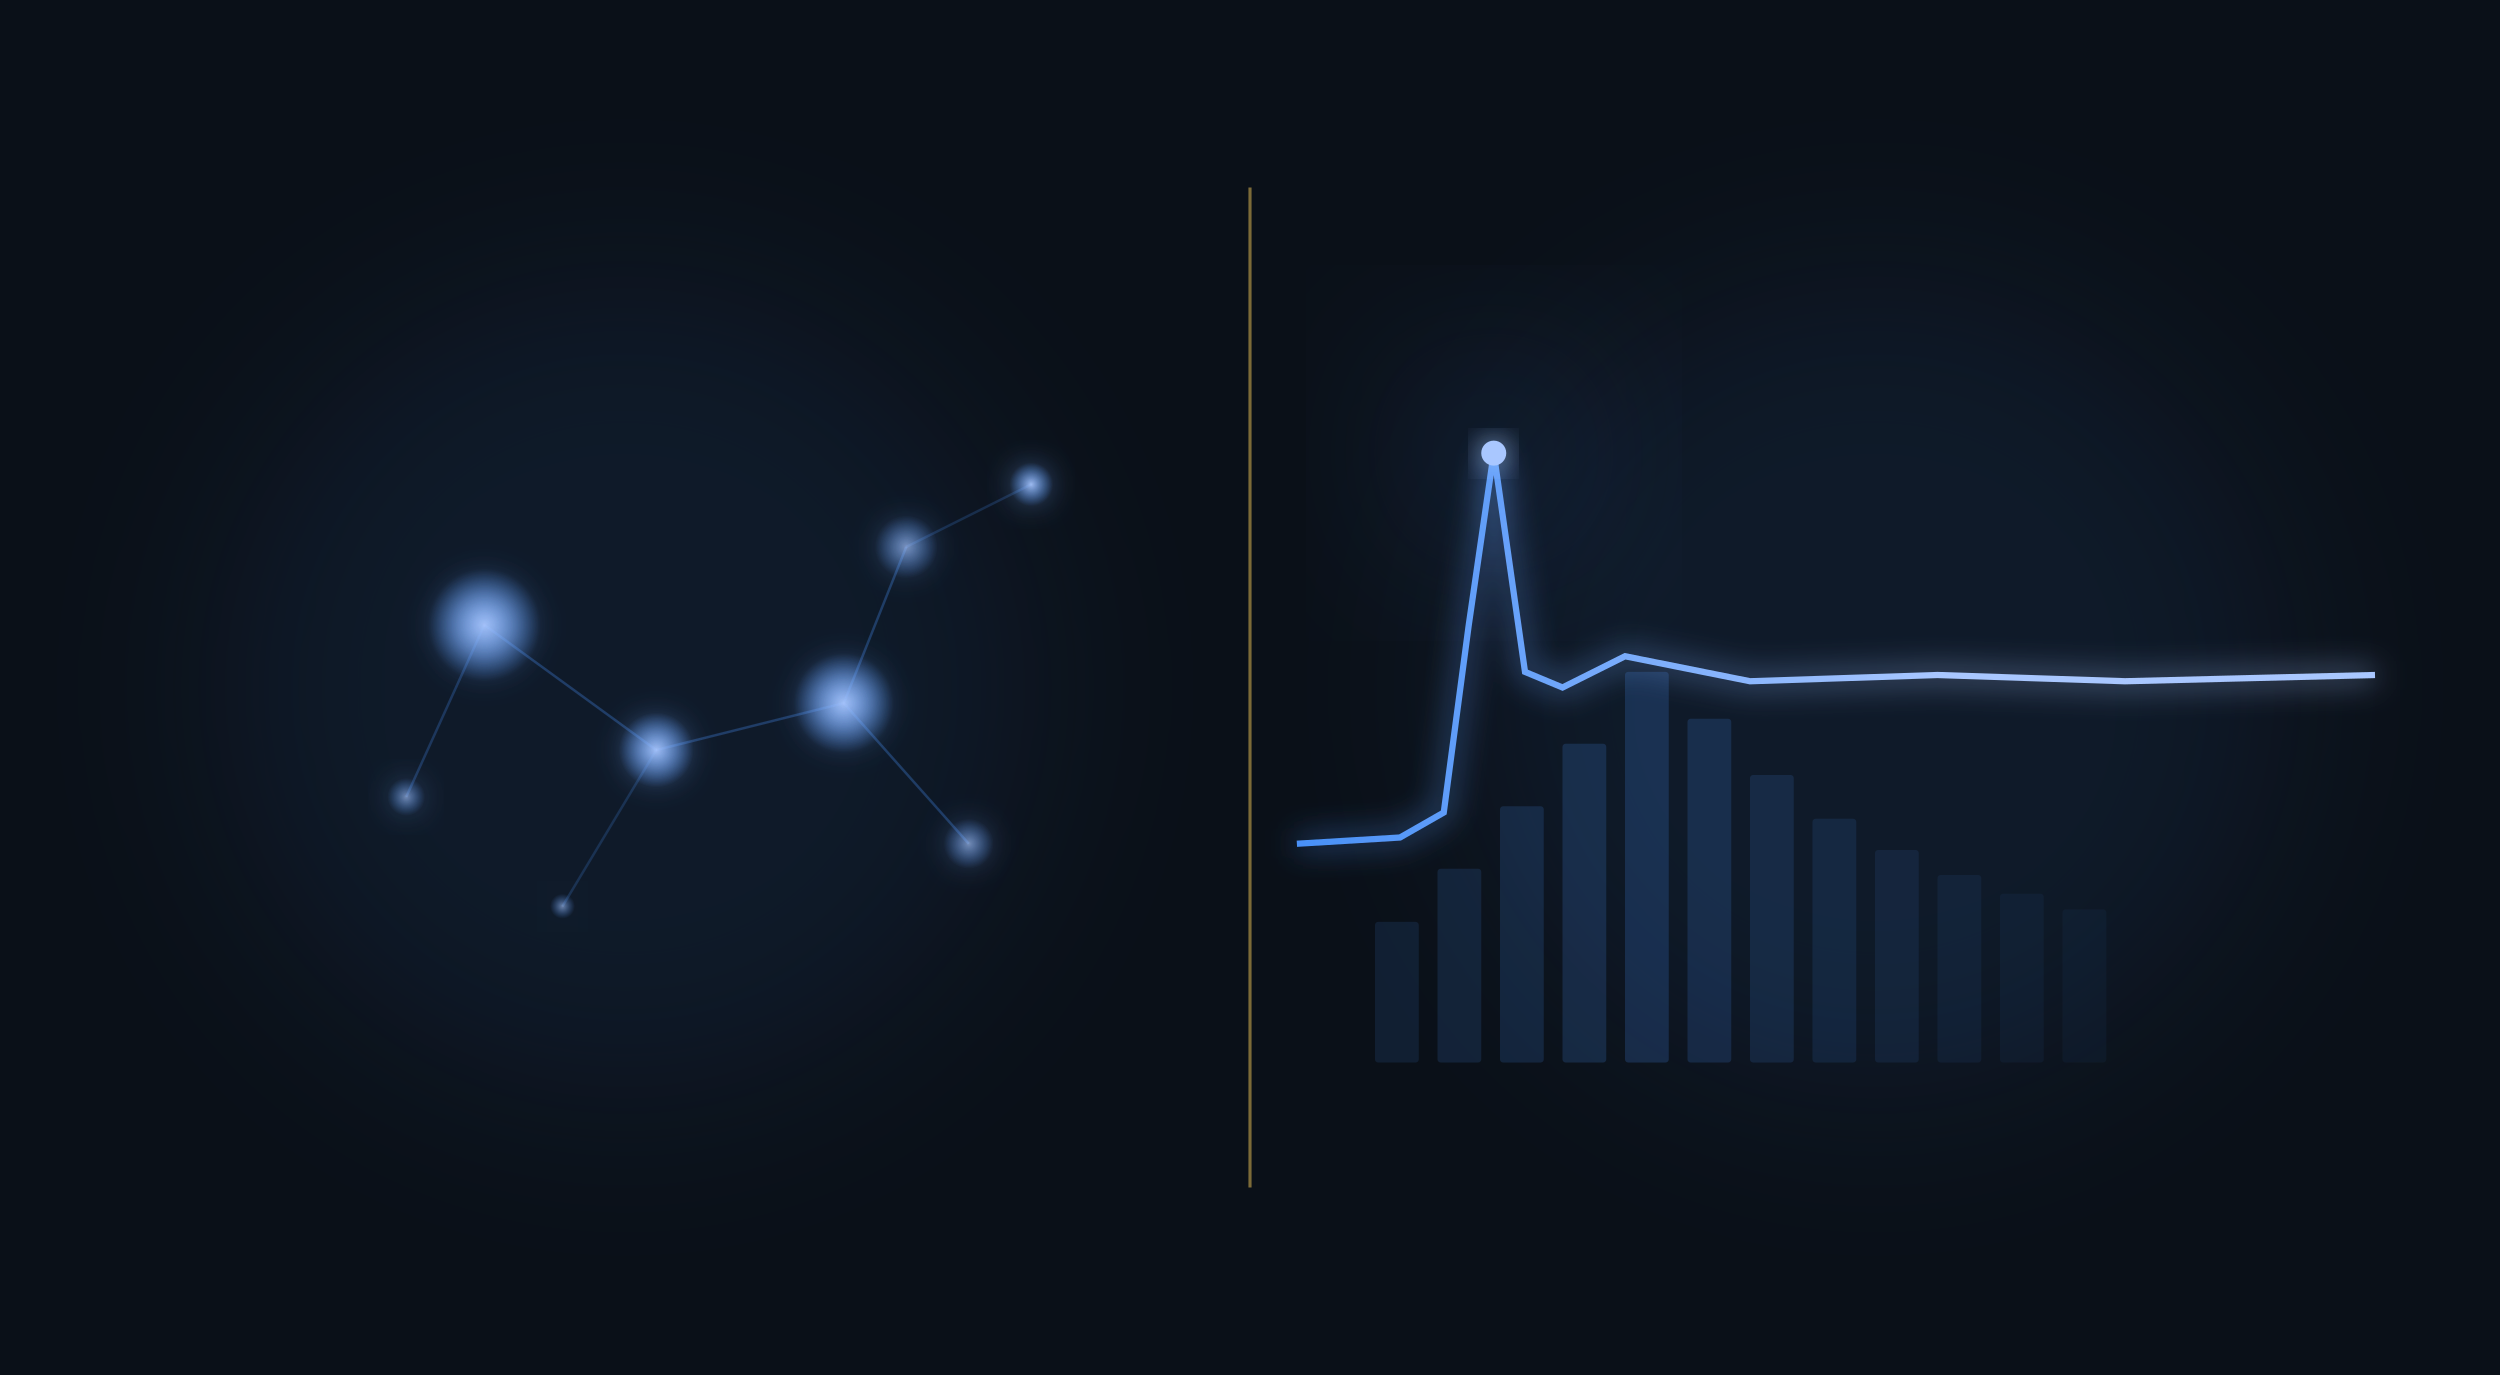
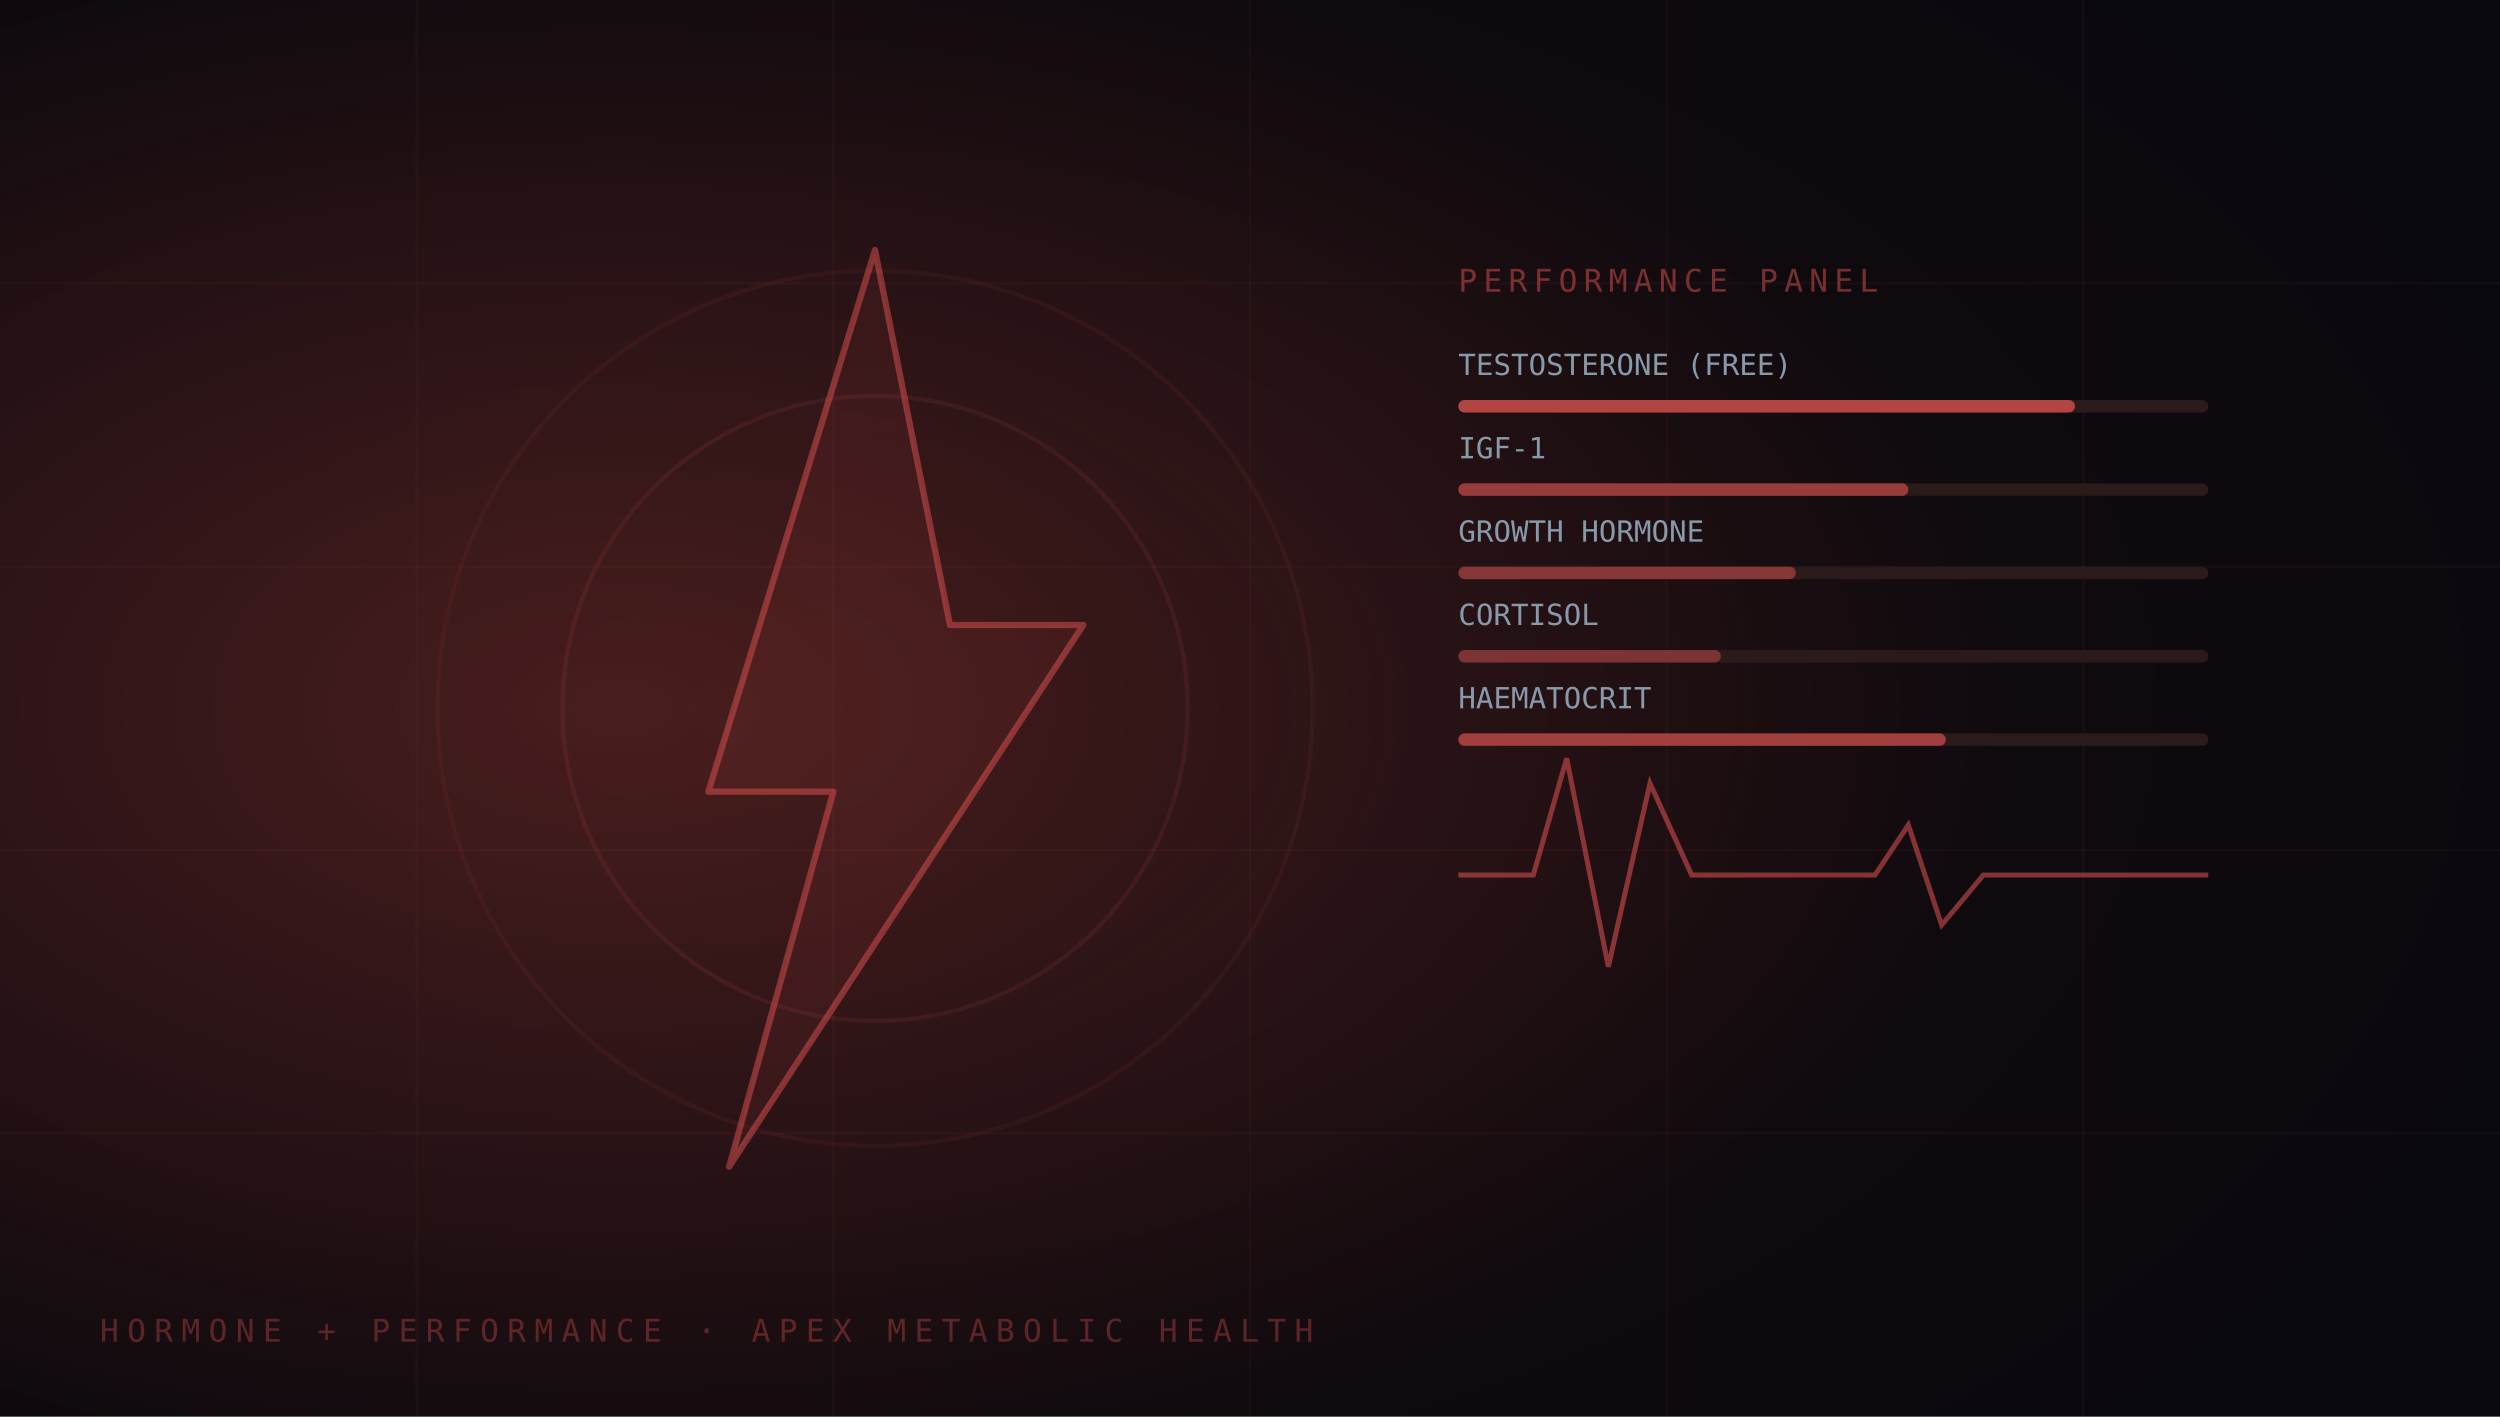
- <svg xmlns="http://www.w3.org/2000/svg" viewBox="0 0 800 440">
+ <svg xmlns="http://www.w3.org/2000/svg" viewBox="0 0 600 340">
  <defs>
-     <filter id="glow" x="-50%" y="-50%" width="200%" height="200%">
-       <feGaussianBlur stdDeviation="5" result="blur" />
-       <feMerge>
-         <feMergeNode in="blur" />
-         <feMergeNode in="SourceGraphic" />
-       </feMerge>
-     </filter>
-     <filter id="softglow" x="-50%" y="-50%" width="200%" height="200%">
-       <feGaussianBlur stdDeviation="12" result="blur" />
-       <feMerge>
-         <feMergeNode in="blur" />
-         <feMergeNode in="SourceGraphic" />
-       </feMerge>
-     </filter>
-     <filter id="heavyblur" x="-50%" y="-50%" width="200%" height="200%">
-       <feGaussianBlur stdDeviation="30" />
-     </filter>
-     <radialGradient id="mol1" cx="50%" cy="50%" r="50%">
-       <stop offset="0%" stop-color="#a9c7ff" stop-opacity="0.9" />
-       <stop offset="100%" stop-color="#4890f7" stop-opacity="0" />
+     <radialGradient id="bg" cx="30%" cy="50%" r="80%">
+       <stop offset="0%" stop-color="#1a0d0d" />
+       <stop offset="100%" stop-color="#09080f" />
    </radialGradient>
-     <radialGradient id="mol2" cx="50%" cy="50%" r="50%">
-       <stop offset="0%" stop-color="#a9c7ff" stop-opacity="0.6" />
-       <stop offset="100%" stop-color="#4890f7" stop-opacity="0" />
+     <radialGradient id="glow" cx="25%" cy="50%" r="55%">
+       <stop offset="0%" stop-color="#e05252" stop-opacity="0.24" />
+       <stop offset="100%" stop-color="#e05252" stop-opacity="0" />
    </radialGradient>
-     <linearGradient id="ekg" x1="0%" y1="0%" x2="100%" y2="0%">
-       <stop offset="0%" stop-color="#4890f7" />
-       <stop offset="60%" stop-color="#a9c7ff" />
-       <stop offset="100%" stop-color="#a9c7ff" />
-     </linearGradient>
-     <linearGradient id="leftGlow" x1="100%" y1="50%" x2="0%" y2="50%">
-       <stop offset="0%" stop-color="#4890f7" stop-opacity="0.12" />
-       <stop offset="100%" stop-color="#4890f7" stop-opacity="0" />
-     </linearGradient>
-     <linearGradient id="rightGlow" x1="0%" y1="50%" x2="100%" y2="50%">
-       <stop offset="0%" stop-color="#4890f7" stop-opacity="0" />
-       <stop offset="100%" stop-color="#4890f7" stop-opacity="0.1" />
-     </linearGradient>
  </defs>
-   <rect width="800" height="440" fill="#0a1018" />
-   <circle cx="200" cy="220" r="130" fill="#4890f7" opacity="0.08" filter="url(#heavyblur)" />
-   <circle cx="600" cy="220" r="130" fill="#4890f7" opacity="0.08" filter="url(#heavyblur)" />
-   <line x1="155" y1="200" x2="210" y2="240" stroke="#4890f7" stroke-width="0.8" opacity="0.3" />
-   <line x1="210" y1="240" x2="270" y2="225" stroke="#4890f7" stroke-width="0.8" opacity="0.3" />
-   <line x1="270" y1="225" x2="310" y2="270" stroke="#4890f7" stroke-width="0.8" opacity="0.3" />
-   <line x1="270" y1="225" x2="290" y2="175" stroke="#4890f7" stroke-width="0.8" opacity="0.3" />
-   <line x1="155" y1="200" x2="130" y2="255" stroke="#4890f7" stroke-width="0.8" opacity="0.25" />
-   <line x1="210" y1="240" x2="180" y2="290" stroke="#4890f7" stroke-width="0.8" opacity="0.2" />
-   <line x1="290" y1="175" x2="330" y2="155" stroke="#4890f7" stroke-width="0.8" opacity="0.2" />
-   <circle cx="155" cy="200" r="18" fill="url(#mol1)" filter="url(#glow)" />
-   <circle cx="210" cy="240" r="12" fill="url(#mol1)" filter="url(#glow)" />
-   <circle cx="270" cy="225" r="16" fill="url(#mol1)" filter="url(#glow)" />
-   <circle cx="310" cy="270" r="8" fill="url(#mol2)" filter="url(#glow)" />
-   <circle cx="290" cy="175" r="10" fill="url(#mol2)" filter="url(#glow)" />
-   <circle cx="130" cy="255" r="6" fill="url(#mol2)" filter="url(#glow)" />
-   <circle cx="180" cy="290" r="4" fill="url(#mol2)" filter="url(#softglow)" />
-   <circle cx="330" cy="155" r="7" fill="url(#mol1)" filter="url(#glow)" />
-   <line x1="400" y1="60" x2="400" y2="380" stroke="#c9a84c" stroke-width="1" opacity="0.6" />
-   <line x1="400" y1="60" x2="400" y2="380" stroke="#c9a84c" stroke-width="3" opacity="0.08" filter="url(#softglow)" />
-   <rect x="440" y="295" width="14" height="45" fill="rgba(72,144,247,0.12)" rx="1" />
-   <rect x="460" y="278" width="14" height="62" fill="rgba(72,144,247,0.14)" rx="1" />
-   <rect x="480" y="258" width="14" height="82" fill="rgba(72,144,247,0.16)" rx="1" />
-   <rect x="500" y="238" width="14" height="102" fill="rgba(72,144,247,0.18)" rx="1" />
-   <rect x="520" y="215" width="14" height="125" fill="rgba(72,144,247,0.2)" rx="1" />
-   <rect x="540" y="230" width="14" height="110" fill="rgba(72,144,247,0.17)" rx="1" />
-   <rect x="560" y="248" width="14" height="92" fill="rgba(72,144,247,0.14)" rx="1" />
-   <rect x="580" y="262" width="14" height="78" fill="rgba(72,144,247,0.12)" rx="1" />
-   <rect x="600" y="272" width="14" height="68" fill="rgba(72,144,247,0.1)" rx="1" />
-   <rect x="620" y="280" width="14" height="60" fill="rgba(72,144,247,0.08)" rx="1" />
-   <rect x="640" y="286" width="14" height="54" fill="rgba(72,144,247,0.06)" rx="1" />
-   <rect x="660" y="291" width="14" height="49" fill="rgba(72,144,247,0.05)" rx="1" />
-   <path d="M 415 270 L 448 268 L 462 260 L 470 200 L 478 145 L 488 215 L 500 220 L 520 210 L 560 218 L 620 216 L 680 218 L 760 216" fill="none" stroke="url(#ekg)" stroke-width="2" filter="url(#glow)" />
-   <circle cx="478" cy="145" r="30" fill="#4890f7" opacity="0.15" filter="url(#heavyblur)" />
-   <circle cx="478" cy="145" r="4" fill="#a9c7ff" filter="url(#glow)" />
+   <rect width="600" height="340" fill="url(#bg)" />
+   <rect width="600" height="340" fill="url(#glow)" />
+   <g stroke="#e05252" stroke-opacity="0.05" stroke-width="0.5">
+     <line x1="0" y1="68" x2="600" y2="68" />
+     <line x1="0" y1="136" x2="600" y2="136" />
+     <line x1="0" y1="204" x2="600" y2="204" />
+     <line x1="0" y1="272" x2="600" y2="272" />
+     <line x1="100" y1="0" x2="100" y2="340" />
+     <line x1="200" y1="0" x2="200" y2="340" />
+     <line x1="300" y1="0" x2="300" y2="340" />
+     <line x1="400" y1="0" x2="400" y2="340" />
+     <line x1="500" y1="0" x2="500" y2="340" />
+   </g>
+   <path d="M210 60 L170 190 L200 190 L175 280 L260 150 L228 150 Z" fill="#e05252" fill-opacity="0.08" stroke="#e05252" stroke-opacity="0.5" stroke-width="1.5" stroke-linejoin="round" />
+   <circle cx="210" cy="170" r="105" fill="none" stroke="#e05252" stroke-opacity="0.07" stroke-width="1" />
+   <circle cx="210" cy="170" r="75" fill="none" stroke="#e05252" stroke-opacity="0.1" stroke-width="1" />
+   <g transform="translate(350,70)">
+     <text font-family="monospace" font-size="7.5" fill="#e05252" fill-opacity="0.5" letter-spacing="1.5">PERFORMANCE PANEL</text>
+     <g transform="translate(0,20)">
+       <text font-family="monospace" font-size="7" fill="#8899aa">TESTOSTERONE (FREE)</text>
+       <rect x="0" y="6" width="180" height="3" rx="1.5" fill="#2a1a1a" />
+       <rect x="0" y="6" width="148" height="3" rx="1.5" fill="#e05252" fill-opacity="0.75" />
+     </g>
+     <g transform="translate(0,40)">
+       <text font-family="monospace" font-size="7" fill="#8899aa">IGF-1</text>
+       <rect x="0" y="6" width="180" height="3" rx="1.5" fill="#2a1a1a" />
+       <rect x="0" y="6" width="108" height="3" rx="1.5" fill="#e05252" fill-opacity="0.6" />
+     </g>
+     <g transform="translate(0,60)">
+       <text font-family="monospace" font-size="7" fill="#8899aa">GROWTH HORMONE</text>
+       <rect x="0" y="6" width="180" height="3" rx="1.5" fill="#2a1a1a" />
+       <rect x="0" y="6" width="81" height="3" rx="1.5" fill="#e05252" fill-opacity="0.5" />
+     </g>
+     <g transform="translate(0,80)">
+       <text font-family="monospace" font-size="7" fill="#8899aa">CORTISOL</text>
+       <rect x="0" y="6" width="180" height="3" rx="1.5" fill="#2a1a1a" />
+       <rect x="0" y="6" width="63" height="3" rx="1.5" fill="#e05252" fill-opacity="0.45" />
+     </g>
+     <g transform="translate(0,100)">
+       <text font-family="monospace" font-size="7" fill="#8899aa">HAEMATOCRIT</text>
+       <rect x="0" y="6" width="180" height="3" rx="1.5" fill="#2a1a1a" />
+       <rect x="0" y="6" width="117" height="3" rx="1.5" fill="#e05252" fill-opacity="0.65" />
+     </g>
+     <polyline points="0,140 18,140 26,112 36,162 46,118 56,140 100,140 108,128 116,152 126,140 180,140" fill="none" stroke="#e05252" stroke-opacity="0.55" stroke-width="1.2" />
+   </g>
+   <text x="24" y="322" font-family="monospace" font-size="7.5" fill="#e05252" fill-opacity="0.35" letter-spacing="2">HORMONE + PERFORMANCE · APEX METABOLIC HEALTH</text>
</svg>
